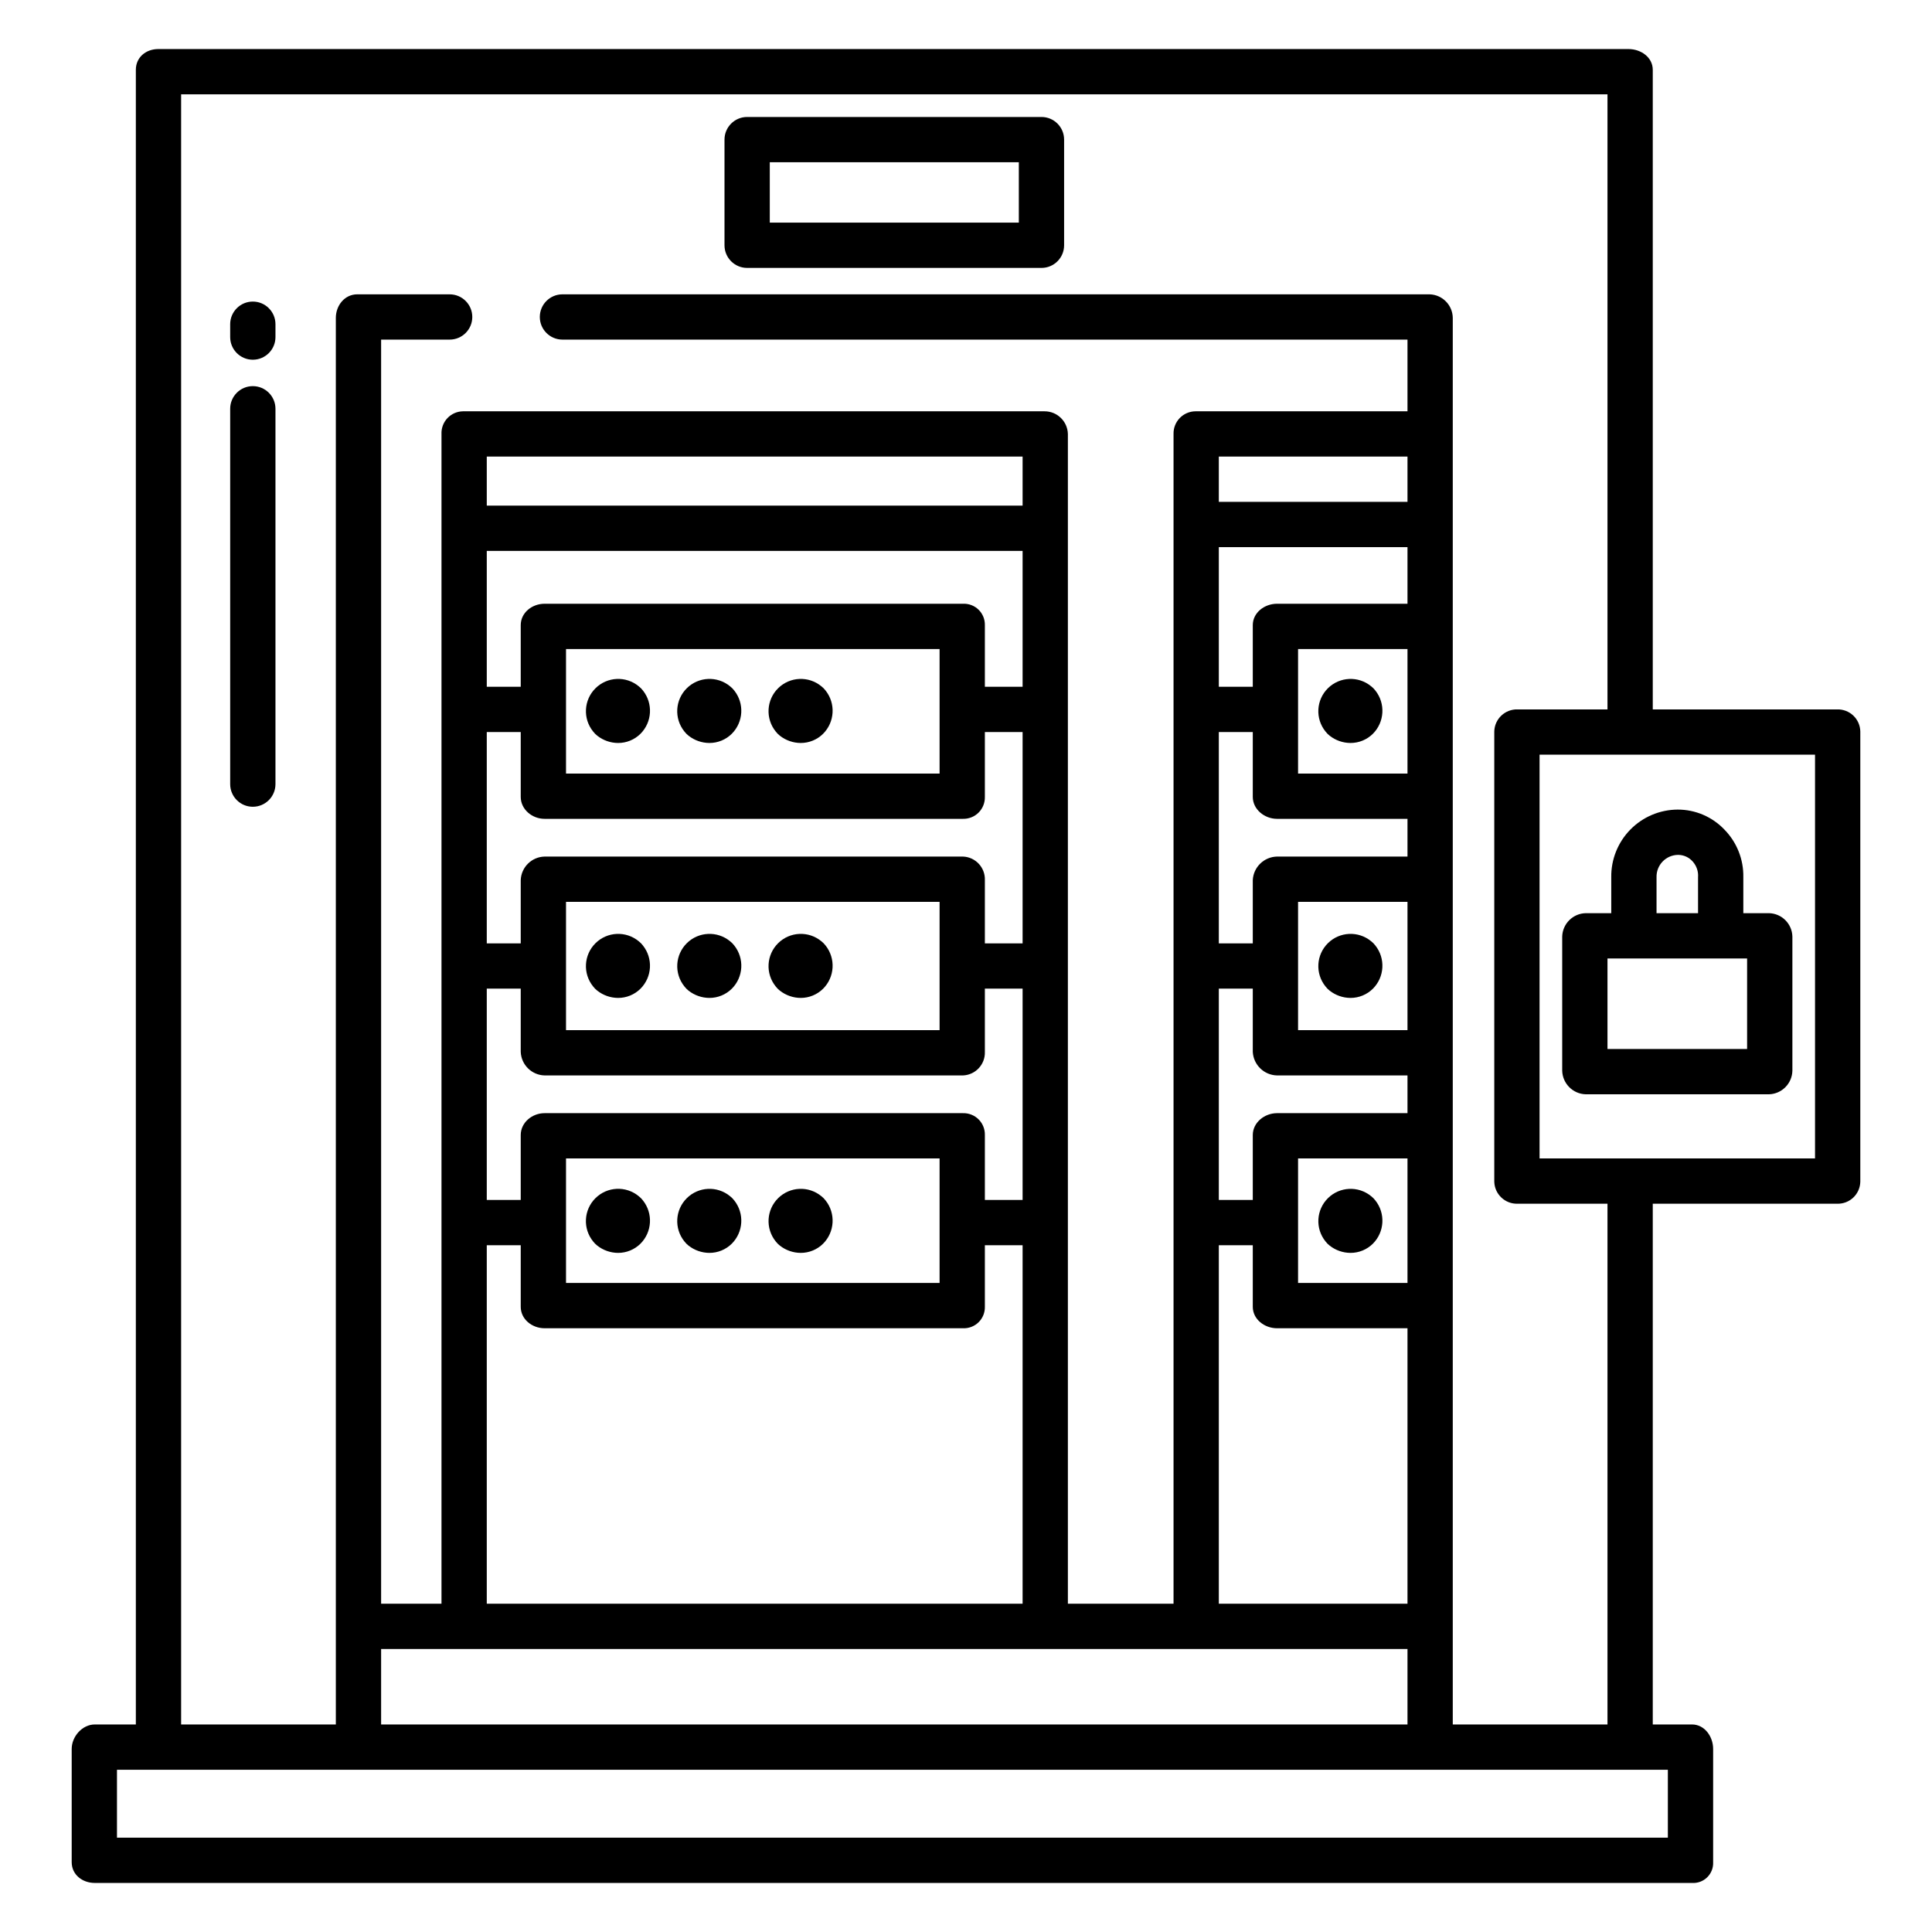
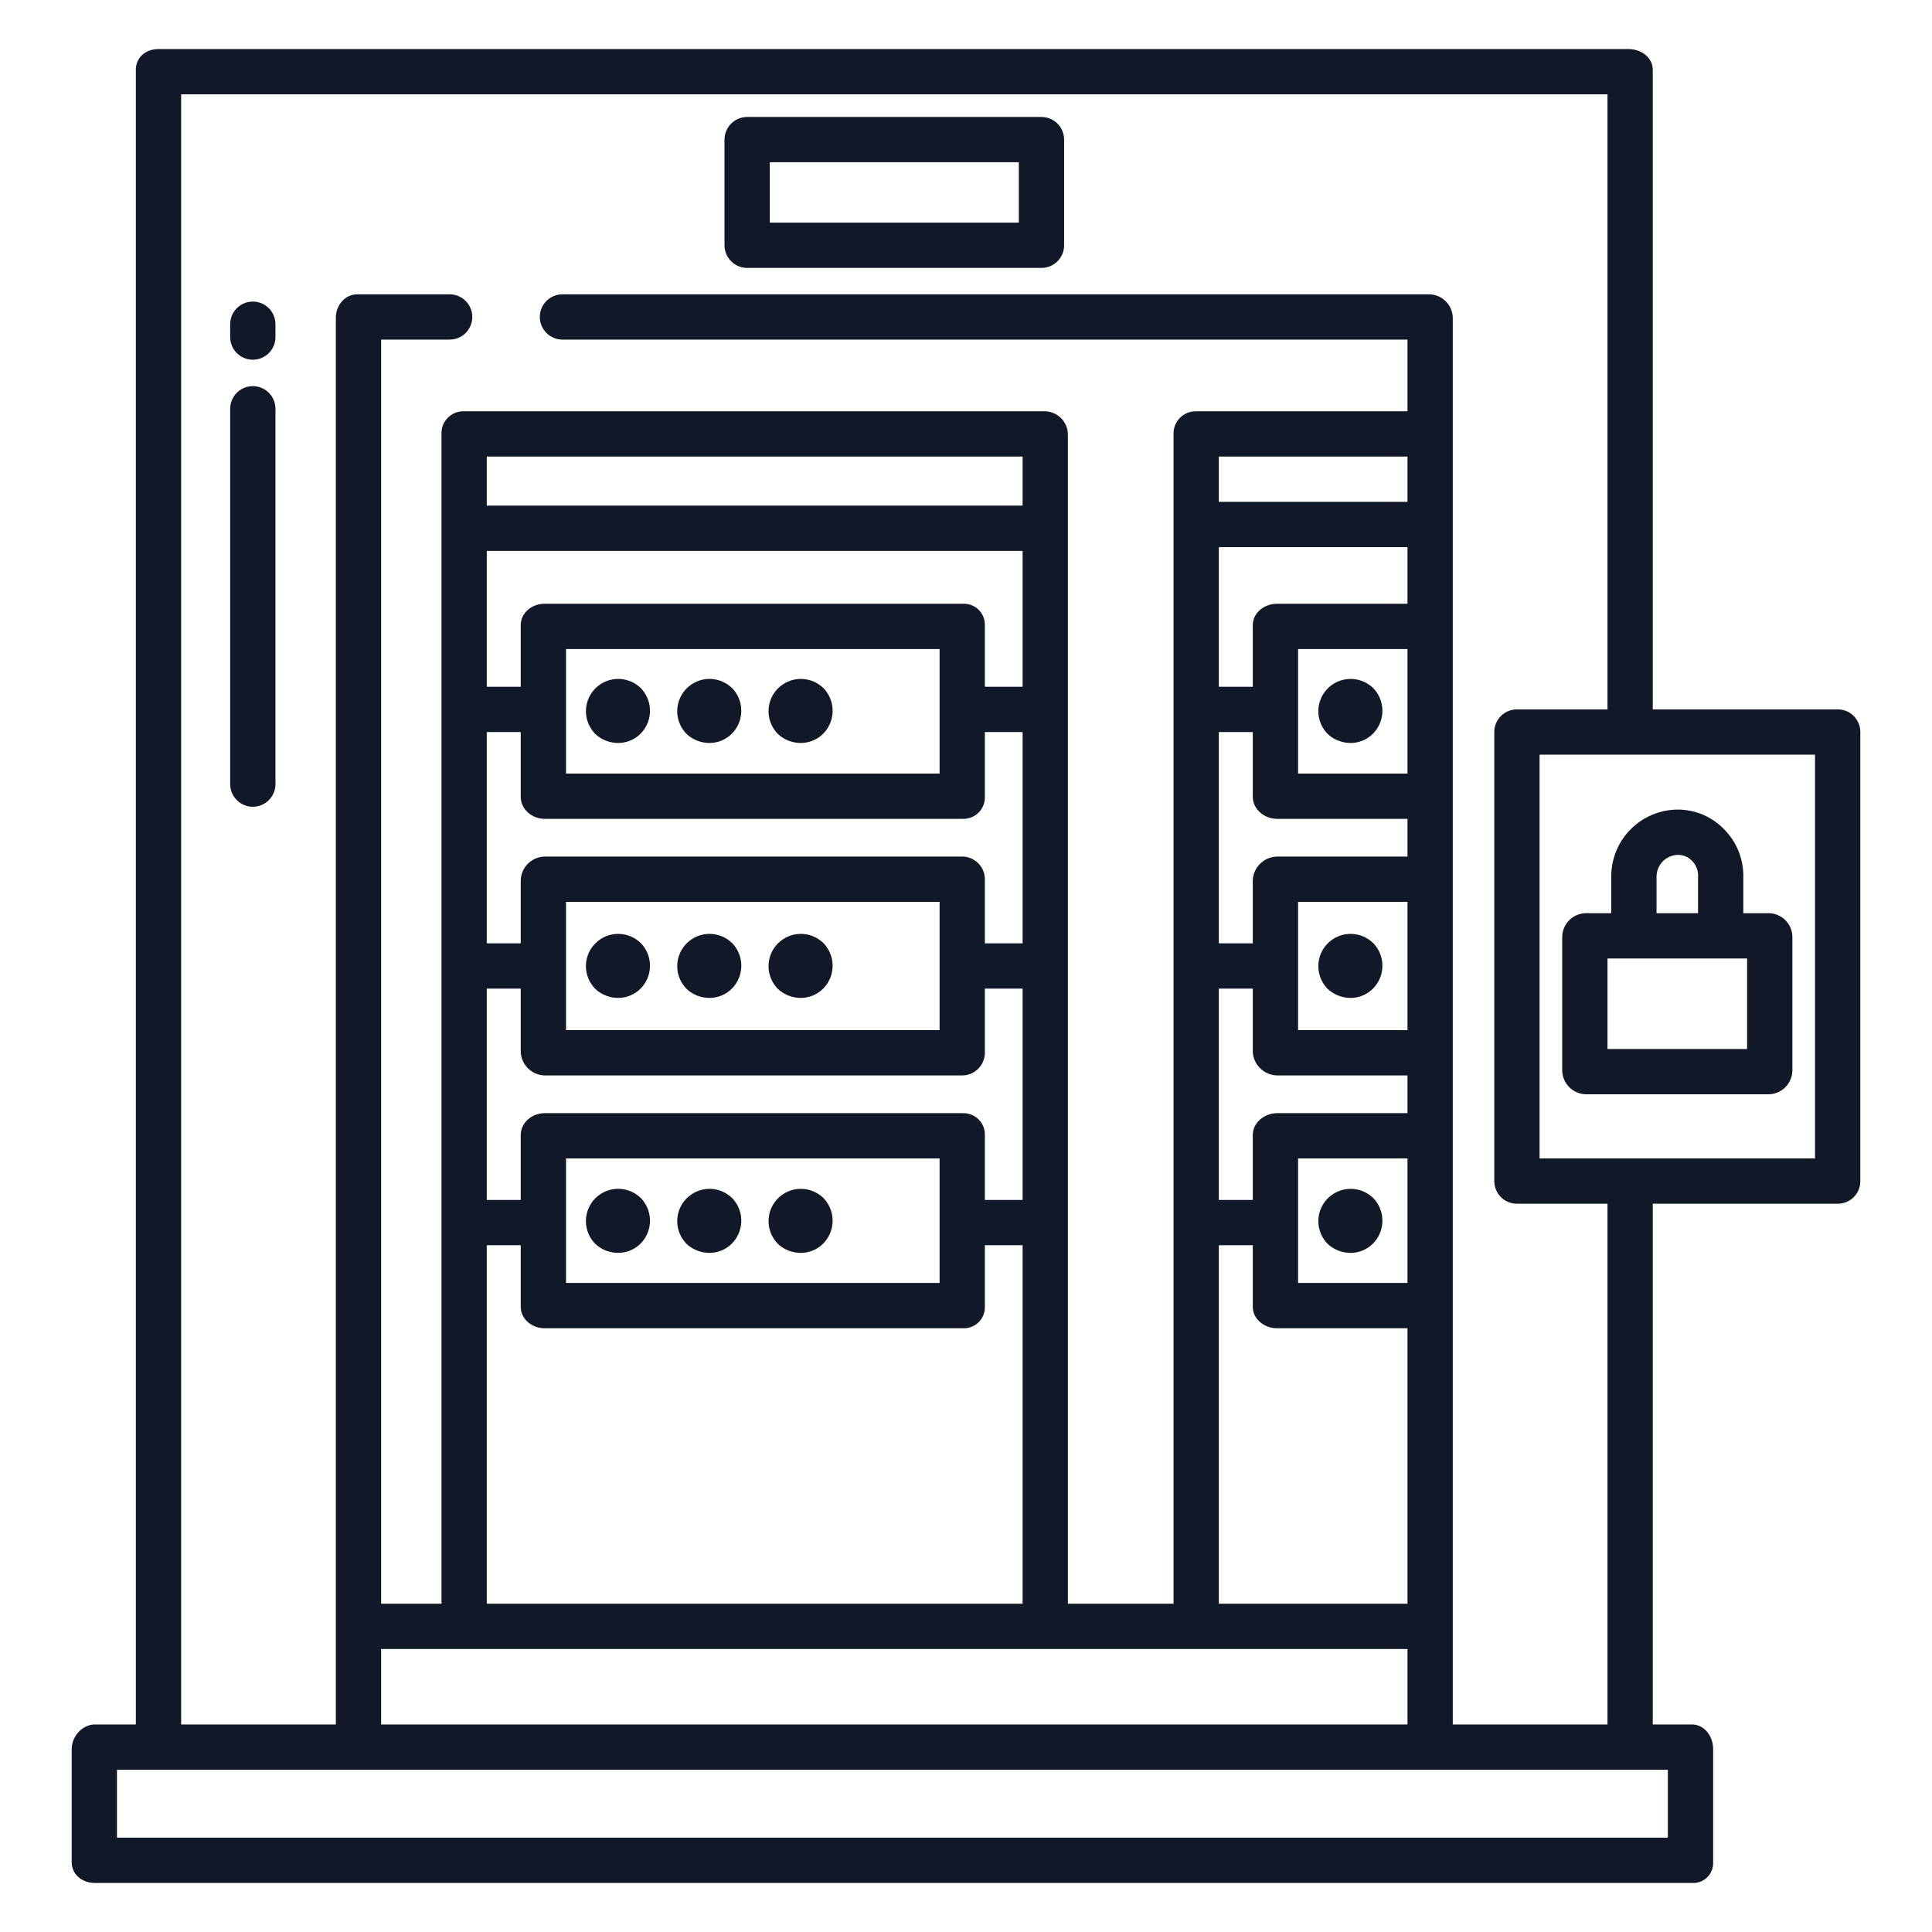
- <svg xmlns="http://www.w3.org/2000/svg" id="Layer_1" data-name="Layer 1" viewBox="0 0 512 512" width="512" height="512">
-   <path d="M198,71h78a6,6,0,0,0,6-6V37a6,6,0,0,0-6-6H198a6,6,0,0,0-6,6V65A6,6,0,0,0,198,71Zm6-28h66V59H204Z" />
-   <path d="M420.25,290h48.54a6.392,6.392,0,0,0,6.21-6.24V248.19a6.347,6.347,0,0,0-6.21-6.19H462v-9.52a17.54,17.54,0,0,0-5.033-12.653,17.044,17.044,0,0,0-12.354-5.277A17.682,17.682,0,0,0,427,232.48V242h-6.75a6.382,6.382,0,0,0-6.25,6.19v35.57A6.427,6.427,0,0,0,420.25,290ZM439,232.48a5.765,5.765,0,0,1,5.725-5.93,5.153,5.153,0,0,1,3.86,1.762A5.572,5.572,0,0,1,450,232.48V242H439ZM426,254h37v24H426Z" />
-   <path d="M67,79.92a6,6,0,0,0-6,6v3.41a6,6,0,0,0,12,0V85.92A6,6,0,0,0,67,79.92Z" />
-   <path d="M67,102.33a6,6,0,0,0-6,6V207.8a6,6,0,0,0,12,0V108.33A6,6,0,0,0,67,102.33Z" />
-   <path d="M158.282,330.1a9,9,0,0,0,5.517,1.928,8.4,8.4,0,0,0,5.934-2.439,8.63,8.63,0,0,0,.654-11.457,6.01,6.01,0,0,0-1.13-1.14,8.555,8.555,0,0,0-12.075,12A6.032,6.032,0,0,0,158.282,330.1Z" />
-   <path d="M182.481,330.107a9.009,9.009,0,0,0,5.513,1.921,8.4,8.4,0,0,0,5.944-2.445,8.631,8.631,0,0,0,.649-11.45,6.01,6.01,0,0,0-1.13-1.14,8.559,8.559,0,0,0-12.094,11.985A6.007,6.007,0,0,0,182.481,330.107Z" />
-   <path d="M206.681,330.107a9.009,9.009,0,0,0,5.513,1.921,8.4,8.4,0,0,0,5.944-2.445,8.631,8.631,0,0,0,.649-11.45,6.01,6.01,0,0,0-1.13-1.14,8.559,8.559,0,0,0-12.094,11.985A6.007,6.007,0,0,0,206.681,330.107Z" />
-   <path d="M158.282,262.531a9,9,0,0,0,5.517,1.928,8.4,8.4,0,0,0,5.94-2.444,8.619,8.619,0,0,0,.641-11.451,6.022,6.022,0,0,0-1.111-1.122,8.551,8.551,0,0,0-12.081,11.985A6.019,6.019,0,0,0,158.282,262.531Z" />
-   <path d="M182.481,262.538A9.011,9.011,0,0,0,188,264.459a8.406,8.406,0,0,0,5.95-2.451,8.62,8.62,0,0,0,.635-11.444,6.022,6.022,0,0,0-1.111-1.122,8.555,8.555,0,0,0-12.1,11.974A6.022,6.022,0,0,0,182.481,262.538Z" />
-   <path d="M206.681,262.538a9.011,9.011,0,0,0,5.514,1.921,8.406,8.406,0,0,0,5.95-2.451,8.62,8.62,0,0,0,.635-11.444,6.022,6.022,0,0,0-1.111-1.122,8.555,8.555,0,0,0-12.1,11.974A6.022,6.022,0,0,0,206.681,262.538Z" />
-   <path d="M158.282,194.971A9,9,0,0,0,163.8,196.9a8.4,8.4,0,0,0,5.935-2.439A8.632,8.632,0,0,0,170.387,183a6.007,6.007,0,0,0-1.118-1.129,8.554,8.554,0,0,0-12.087,11.985A5.976,5.976,0,0,0,158.282,194.971Z" />
-   <path d="M182.481,194.978a9.014,9.014,0,0,0,5.513,1.92,8.4,8.4,0,0,0,5.944-2.445A8.632,8.632,0,0,0,194.587,183a6.007,6.007,0,0,0-1.118-1.129,8.558,8.558,0,0,0-12.106,11.974A6.017,6.017,0,0,0,182.481,194.978Z" />
-   <path d="M206.681,194.978a9.012,9.012,0,0,0,5.513,1.92,8.4,8.4,0,0,0,5.944-2.445A8.632,8.632,0,0,0,218.787,183a6.007,6.007,0,0,0-1.118-1.129,8.558,8.558,0,0,0-12.106,11.974A6.017,6.017,0,0,0,206.681,194.978Z" />
-   <path d="M363.357,316.994a8.559,8.559,0,0,0-12.094,11.984,6.007,6.007,0,0,0,1.118,1.129,9.009,9.009,0,0,0,5.513,1.921,8.4,8.4,0,0,0,5.944-2.445,8.631,8.631,0,0,0,.649-11.45A5.976,5.976,0,0,0,363.357,316.994Z" />
-   <path d="M363.369,249.442a8.555,8.555,0,0,0-12.1,11.974,6.022,6.022,0,0,0,1.111,1.122,9.011,9.011,0,0,0,5.514,1.921,8.406,8.406,0,0,0,5.95-2.451,8.62,8.62,0,0,0,.635-11.444A6.022,6.022,0,0,0,363.369,249.442Z" />
-   <path d="M363.369,181.873a8.558,8.558,0,0,0-12.106,11.974,6.017,6.017,0,0,0,1.118,1.131,9.012,9.012,0,0,0,5.513,1.92,8.4,8.4,0,0,0,5.944-2.445A8.632,8.632,0,0,0,364.487,183,6.007,6.007,0,0,0,363.369,181.873Z" />
-   <path d="M486.87,188H438V18.51c0-3.314-3.116-5.51-6.43-5.51H41.96C38.646,13,36,15.2,36,18.51V457H25.13c-3.314,0-6.13,3.176-6.13,6.49v30c0,3.314,2.816,5.51,6.13,5.51H448.4a5.269,5.269,0,0,0,5.6-5.51v-30c0-3.314-2.286-6.49-5.6-6.49H438V319h48.87a5.961,5.961,0,0,0,6.13-5.82V193.82A5.961,5.961,0,0,0,486.87,188ZM48,25H426V188H402.17a6,6,0,0,0-6.17,5.82V313.18a6,6,0,0,0,6.17,5.82H426V457H385V84.25A6.33,6.33,0,0,0,378.87,78H149.056a6,6,0,0,0,0,12H373v19H316.8a5.858,5.858,0,0,0-5.8,6.03V425H283V115.03a6.173,6.173,0,0,0-6.17-6.03H122.7a5.777,5.777,0,0,0-5.7,6.03V425H101V90h18.162a6,6,0,0,0,0-12H94.67C91.356,78,89,80.937,89,84.25V457H48ZM271,146v36H261V165.67a5.55,5.55,0,0,0-5.79-5.67H144.32c-3.314,0-6.32,2.356-6.32,5.67V182h-9V146ZM129,134V121H271v13Zm120,38v33H150V172ZM138,194v17.18c0,3.314,3.006,5.82,6.32,5.82H255.21a5.672,5.672,0,0,0,5.79-5.82V194h10v56H261V233.23a6.026,6.026,0,0,0-5.79-6.23H144.32a6.481,6.481,0,0,0-6.32,6.23V250h-9V194Zm111,45v34H150V239ZM138,262v16.75a6.5,6.5,0,0,0,6.32,6.25H255.21a6.044,6.044,0,0,0,5.79-6.25V262h10v56H261V300.8a5.656,5.656,0,0,0-5.79-5.8H144.32c-3.314,0-6.32,2.486-6.32,5.8V318h-9V262Zm111,45v33H150V307ZM138,330v16.31c0,3.314,3.006,5.69,6.32,5.69H255.21a5.566,5.566,0,0,0,5.79-5.69V330h10v95H129V330ZM373,437v20H101V437Zm-50-12V330h9v16.31c0,3.314,3.106,5.69,6.42,5.69H373v73Zm21-85V307h29v33Zm-5.58-45c-3.314,0-6.42,2.486-6.42,5.8V318h-9V262h9v16.75a6.59,6.59,0,0,0,6.42,6.25H373v10ZM344,273V239h29v34Zm-5.58-46a6.572,6.572,0,0,0-6.42,6.23V250h-9V194h9v17.18c0,3.314,3.106,5.82,6.42,5.82H373v10ZM344,205V172h29v33Zm-5.58-45c-3.314,0-6.42,2.356-6.42,5.67V182h-9V145h50v15ZM323,133V121h50v12ZM442,469v18H31V469Zm39-162H408V200h73Z" />
+ <svg xmlns="http://www.w3.org/2000/svg" width="240" height="240" viewBox="0 0 240 240" fill="none">
+   <path d="M92.812 33.281H129.375C130.121 33.281 130.836 32.985 131.364 32.458C131.891 31.93 132.188 31.215 132.188 30.469V17.344C132.188 16.598 131.891 15.883 131.364 15.355C130.836 14.828 130.121 14.531 129.375 14.531H92.812C92.067 14.531 91.351 14.828 90.824 15.355C90.296 15.883 90 16.598 90 17.344V30.469C90 31.215 90.296 31.93 90.824 32.458C91.351 32.985 92.067 33.281 92.812 33.281ZM95.625 20.156H126.562V27.656H95.625V20.156Z" fill="#111827" />
+   <path d="M196.992 135.937H219.745C220.513 135.916 221.243 135.6 221.785 135.056C222.326 134.512 222.638 133.78 222.656 133.013V116.339C222.637 115.574 222.324 114.845 221.782 114.305C221.24 113.764 220.511 113.454 219.745 113.438H216.562V108.975C216.584 107.879 216.387 106.79 215.982 105.771C215.577 104.753 214.972 103.825 214.203 103.044C213.456 102.261 212.557 101.638 211.562 101.213C210.566 100.787 209.495 100.569 208.412 100.57C207.317 100.574 206.233 100.796 205.223 101.222C204.214 101.647 203.299 102.269 202.531 103.05C201.763 103.832 201.158 104.758 200.75 105.775C200.343 106.792 200.141 107.88 200.156 108.975V113.438H196.992C196.225 113.453 195.493 113.763 194.948 114.303C194.402 114.843 194.085 115.572 194.062 116.339V133.013C194.085 133.782 194.401 134.514 194.945 135.058C195.49 135.602 196.223 135.917 196.992 135.937ZM205.781 108.975C205.771 108.615 205.833 108.257 205.963 107.921C206.093 107.586 206.288 107.28 206.538 107.021C206.788 106.762 207.087 106.555 207.418 106.414C207.749 106.272 208.105 106.198 208.465 106.195C208.808 106.197 209.147 106.271 209.458 106.413C209.77 106.556 210.049 106.763 210.274 107.021C210.512 107.285 210.693 107.594 210.807 107.93C210.921 108.266 210.965 108.621 210.938 108.975V113.438H205.781V108.975ZM199.688 119.063H217.031V130.313H199.688V119.063Z" fill="#111827" />
+   <path d="M31.406 37.462C30.66 37.462 29.945 37.759 29.418 38.286C28.89 38.814 28.594 39.529 28.594 40.275V41.873C28.594 42.619 28.89 43.335 29.418 43.862C29.945 44.39 30.66 44.686 31.406 44.686C32.152 44.686 32.867 44.39 33.395 43.862C33.922 43.335 34.219 42.619 34.219 41.873V40.275C34.219 39.529 33.922 38.814 33.395 38.286C32.867 37.759 32.152 37.462 31.406 37.462Z" fill="#111827" />
+   <path d="M31.406 47.967C30.66 47.967 29.945 48.264 29.418 48.791C28.89 49.318 28.594 50.034 28.594 50.78V97.406C28.594 98.152 28.89 98.868 29.418 99.395C29.945 99.922 30.66 100.219 31.406 100.219C32.152 100.219 32.867 99.922 33.395 99.395C33.922 98.868 34.219 98.152 34.219 97.406V50.78C34.219 50.034 33.922 49.318 33.395 48.791C32.867 48.264 32.152 47.967 31.406 47.967Z" fill="#111827" />
+   <path d="M74.195 154.734C74.932 155.315 75.842 155.633 76.781 155.638C77.823 155.64 78.823 155.229 79.562 154.495C80.263 153.793 80.681 152.858 80.738 151.868C80.794 150.878 80.485 149.902 79.869 149.124C79.717 148.923 79.539 148.744 79.339 148.59C78.572 147.959 77.597 147.635 76.604 147.682C75.611 147.729 74.671 148.143 73.966 148.843C73.261 149.544 72.841 150.481 72.788 151.474C72.735 152.466 73.053 153.443 73.679 154.215C73.828 154.41 74.001 154.584 74.195 154.734V154.734Z" fill="#111827" />
+   <path d="M85.538 154.738C86.276 155.316 87.185 155.633 88.122 155.638C89.166 155.641 90.168 155.228 90.909 154.492C91.608 153.79 92.025 152.856 92.081 151.866C92.137 150.877 91.828 149.902 91.213 149.125C91.061 148.924 90.883 148.744 90.683 148.59C89.915 147.961 88.942 147.639 87.951 147.686C86.96 147.733 86.021 148.145 85.316 148.844C84.611 149.542 84.19 150.477 84.134 151.468C84.079 152.459 84.392 153.435 85.014 154.208C85.165 154.407 85.341 154.585 85.538 154.738V154.738Z" fill="#111827" />
+   <path d="M96.882 154.738C97.619 155.316 98.528 155.633 99.466 155.638C100.51 155.641 101.512 155.228 102.252 154.492C102.951 153.79 103.369 152.856 103.425 151.866C103.481 150.877 103.172 149.902 102.556 149.125C102.405 148.924 102.226 148.744 102.027 148.59C101.259 147.961 100.286 147.639 99.295 147.686C98.303 147.733 97.365 148.145 96.66 148.844C95.955 149.542 95.534 150.477 95.478 151.468C95.422 152.459 95.736 153.435 96.358 154.208C96.508 154.407 96.684 154.585 96.882 154.738V154.738Z" fill="#111827" />
+   <path d="M74.195 123.061C74.932 123.642 75.842 123.96 76.781 123.965C77.824 123.967 78.826 123.555 79.565 122.82C80.265 122.118 80.682 121.183 80.738 120.193C80.793 119.203 80.483 118.228 79.866 117.452C79.716 117.254 79.541 117.078 79.345 116.926C78.578 116.293 77.604 115.968 76.611 116.014C75.618 116.059 74.677 116.472 73.971 117.172C73.265 117.872 72.845 118.81 72.791 119.802C72.738 120.795 73.055 121.772 73.682 122.544C73.83 122.738 74.002 122.912 74.195 123.061V123.061Z" fill="#111827" />
+   <path d="M85.538 123.065C86.276 123.644 87.187 123.961 88.125 123.965C88.643 123.966 89.155 123.865 89.634 123.668C90.112 123.471 90.548 123.182 90.914 122.816C91.613 122.114 92.029 121.18 92.084 120.191C92.139 119.202 91.828 118.227 91.212 117.452C91.062 117.254 90.887 117.078 90.691 116.926C89.925 116.294 88.951 115.968 87.958 116.013C86.965 116.058 86.025 116.47 85.318 117.169C84.612 117.868 84.19 118.804 84.135 119.796C84.08 120.788 84.395 121.766 85.019 122.539C85.168 122.736 85.343 122.913 85.538 123.065V123.065Z" fill="#111827" />
+   <path d="M96.882 123.065C97.62 123.643 98.529 123.96 99.466 123.965C99.984 123.966 100.497 123.865 100.975 123.668C101.454 123.471 101.889 123.182 102.256 122.816C102.954 122.114 103.37 121.18 103.425 120.191C103.48 119.202 103.17 118.227 102.553 117.452C102.403 117.254 102.228 117.078 102.032 116.926C101.266 116.294 100.292 115.968 99.299 116.013C98.307 116.058 97.366 116.47 96.66 117.169C95.953 117.868 95.532 118.804 95.476 119.796C95.421 120.788 95.736 121.766 96.361 122.539C96.51 122.736 96.686 122.913 96.882 123.065V123.065Z" fill="#111827" />
+   <path d="M74.195 91.393C74.932 91.974 75.843 92.292 76.781 92.297C77.823 92.299 78.824 91.888 79.563 91.154C80.264 90.451 80.682 89.516 80.739 88.526C80.795 87.535 80.486 86.558 79.869 85.781C79.719 85.582 79.542 85.404 79.345 85.252C78.578 84.62 77.604 84.296 76.611 84.341C75.618 84.387 74.678 84.8 73.972 85.499C73.266 86.199 72.846 87.136 72.792 88.128C72.737 89.121 73.054 90.098 73.679 90.87C73.827 91.066 74.001 91.242 74.195 91.393Z" fill="#111827" />
+   <path d="M85.538 91.396C86.276 91.974 87.185 92.291 88.122 92.296C89.166 92.298 90.168 91.886 90.909 91.15C91.608 90.448 92.025 89.513 92.081 88.523C92.138 87.534 91.828 86.558 91.213 85.781C91.062 85.582 90.886 85.404 90.689 85.252C89.922 84.62 88.948 84.296 87.956 84.341C86.964 84.386 86.023 84.798 85.317 85.496C84.611 86.195 84.189 87.13 84.133 88.122C84.077 89.114 84.391 90.091 85.014 90.865C85.164 91.064 85.341 91.243 85.538 91.396Z" fill="#111827" />
+   <path d="M96.882 91.396C97.62 91.974 98.529 92.291 99.466 92.296C100.51 92.298 101.512 91.886 102.252 91.15C102.952 90.448 103.369 89.513 103.425 88.523C103.481 87.534 103.172 86.558 102.557 85.781C102.406 85.582 102.23 85.404 102.032 85.252C101.266 84.62 100.292 84.296 99.3 84.341C98.307 84.386 97.367 84.798 96.661 85.496C95.954 86.195 95.533 87.13 95.477 88.122C95.421 89.114 95.735 90.091 96.358 90.865C96.508 91.064 96.684 91.243 96.882 91.396V91.396Z" fill="#111827" />
+   <path d="M170.324 148.591C169.556 147.962 168.583 147.64 167.592 147.687C166.601 147.734 165.662 148.147 164.958 148.845C164.253 149.543 163.832 150.478 163.776 151.469C163.72 152.459 164.033 153.435 164.654 154.208C164.805 154.407 164.981 154.585 165.179 154.738C165.916 155.316 166.825 155.633 167.763 155.638C168.807 155.641 169.809 155.228 170.549 154.492C171.248 153.79 171.665 152.856 171.721 151.866C171.778 150.877 171.469 149.902 170.853 149.125C170.701 148.924 170.523 148.744 170.324 148.591Z" fill="#111827" />
+   <path d="M170.329 116.926C169.563 116.294 168.589 115.968 167.596 116.013C166.603 116.058 165.663 116.47 164.957 117.169C164.25 117.868 163.829 118.804 163.773 119.796C163.718 120.788 164.033 121.766 164.657 122.539C164.807 122.736 164.982 122.913 165.178 123.065C165.916 123.643 166.825 123.96 167.763 123.965C168.28 123.966 168.793 123.865 169.272 123.668C169.75 123.471 170.185 123.182 170.552 122.816C171.25 122.114 171.667 121.18 171.722 120.191C171.776 119.202 171.466 118.227 170.85 117.452C170.7 117.254 170.525 117.078 170.329 116.926V116.926Z" fill="#111827" />
+   <path d="M170.329 85.253C169.563 84.621 168.589 84.297 167.597 84.342C166.604 84.387 165.664 84.799 164.958 85.497C164.251 86.196 163.829 87.131 163.773 88.123C163.717 89.115 164.031 90.092 164.655 90.866C164.805 91.065 164.981 91.243 165.179 91.396C165.916 91.974 166.826 92.291 167.763 92.296C168.807 92.298 169.809 91.886 170.549 91.15C171.249 90.448 171.666 89.513 171.722 88.523C171.778 87.534 171.469 86.558 170.853 85.781C170.703 85.583 170.527 85.405 170.329 85.253Z" fill="#111827" />
+   <path d="M228.22 88.125H205.312V8.677C205.312 7.123 203.852 6.094 202.298 6.094H19.669C18.115 6.094 16.875 7.125 16.875 8.677V214.219H11.78C10.226 214.219 8.906 215.707 8.906 217.261V231.323C8.906 232.877 10.226 233.906 11.78 233.906H210.187C210.534 233.928 210.882 233.877 211.208 233.756C211.534 233.635 211.83 233.446 212.078 233.202C212.325 232.958 212.519 232.665 212.646 232.341C212.772 232.017 212.829 231.671 212.812 231.323V217.261C212.812 215.707 211.741 214.219 210.187 214.219H205.312V149.531H228.22C228.588 149.542 228.955 149.479 229.299 149.348C229.643 149.216 229.957 149.018 230.224 148.765C230.491 148.511 230.706 148.207 230.855 147.871C231.004 147.534 231.085 147.171 231.094 146.803V90.853C231.085 90.485 231.004 90.122 230.855 89.786C230.706 89.449 230.491 89.145 230.224 88.892C229.957 88.638 229.643 88.44 229.299 88.308C228.955 88.177 228.588 88.115 228.22 88.125V88.125ZM22.5 11.719H199.688V88.125H188.517C187.772 88.103 187.049 88.379 186.506 88.89C185.964 89.402 185.647 90.108 185.625 90.853V146.803C185.647 147.548 185.964 148.254 186.506 148.766C187.049 149.277 187.772 149.553 188.517 149.531H199.688V214.219H180.469V39.492C180.459 38.728 180.155 37.996 179.62 37.45C179.085 36.905 178.359 36.587 177.595 36.562H69.87C69.124 36.562 68.409 36.859 67.881 37.386C67.354 37.914 67.058 38.629 67.058 39.375C67.058 40.121 67.354 40.836 67.881 41.364C68.409 41.891 69.124 42.188 69.87 42.188H174.844V51.094H148.5C148.135 51.097 147.774 51.173 147.439 51.318C147.103 51.463 146.8 51.673 146.547 51.936C146.294 52.199 146.096 52.51 145.964 52.851C145.833 53.192 145.771 53.555 145.781 53.92V199.219H132.656V53.92C132.639 53.165 132.326 52.446 131.786 51.918C131.245 51.39 130.52 51.094 129.764 51.094H57.516C57.153 51.098 56.795 51.176 56.462 51.321C56.13 51.467 55.83 51.678 55.581 51.941C55.332 52.205 55.138 52.516 55.012 52.856C54.885 53.196 54.828 53.558 54.844 53.92V199.219H47.344V42.188H55.857C56.603 42.188 57.319 41.891 57.846 41.364C58.373 40.836 58.67 40.121 58.67 39.375C58.67 38.629 58.373 37.914 57.846 37.386C57.319 36.859 56.603 36.562 55.857 36.562H44.377C42.823 36.562 41.719 37.939 41.719 39.492V214.219H22.5V11.719ZM127.031 68.438V85.312H122.344V77.658C122.352 77.302 122.287 76.948 122.152 76.618C122.018 76.288 121.818 75.99 121.563 75.74C121.309 75.491 121.006 75.297 120.673 75.17C120.341 75.042 119.985 74.984 119.63 75H67.65C66.097 75 64.688 76.104 64.688 77.658V85.312H60.469V68.438H127.031ZM60.469 62.812V56.719H127.031V62.812H60.469ZM116.719 80.625V96.094H70.312V80.625H116.719ZM64.688 90.938V98.991C64.688 100.544 66.097 101.719 67.65 101.719H119.63C119.989 101.726 120.347 101.661 120.681 101.526C121.014 101.392 121.317 101.191 121.571 100.936C121.825 100.681 122.024 100.377 122.157 100.042C122.29 99.708 122.353 99.35 122.344 98.991V90.938H127.031V117.187H122.344V109.327C122.37 108.58 122.099 107.853 121.59 107.306C121.081 106.759 120.376 106.435 119.63 106.406H67.65C66.877 106.425 66.141 106.737 65.591 107.28C65.04 107.822 64.717 108.554 64.688 109.327V117.187H60.469V90.938H64.688ZM116.719 112.031V127.969H70.312V112.031H116.719ZM64.688 122.812V130.664C64.717 131.437 65.04 132.17 65.59 132.714C66.14 133.258 66.876 133.573 67.65 133.594H119.63C120.377 133.563 121.082 133.237 121.591 132.688C122.099 132.14 122.37 131.412 122.344 130.664V122.812H127.031V149.062H122.344V141C122.353 140.641 122.289 140.284 122.156 139.95C122.023 139.616 121.824 139.313 121.57 139.059C121.316 138.804 121.013 138.604 120.68 138.471C120.346 138.337 119.989 138.273 119.63 138.281H67.65C66.097 138.281 64.688 139.447 64.688 141V149.062H60.469V122.812H64.688ZM116.719 143.906V159.375H70.312V143.906H116.719ZM64.688 154.687V162.333C64.688 163.886 66.097 165 67.65 165H119.63C119.986 165.014 120.341 164.956 120.674 164.827C121.007 164.699 121.31 164.504 121.564 164.254C121.818 164.004 122.019 163.705 122.153 163.374C122.287 163.044 122.352 162.689 122.344 162.333V154.687H127.031V199.219H60.469V154.687H64.688ZM174.844 204.844V214.219H47.344V204.844H174.844ZM151.406 199.219V154.687H155.625V162.333C155.625 163.886 157.081 165 158.634 165H174.844V199.219H151.406ZM161.25 159.375V143.906H174.844V159.375H161.25ZM158.634 138.281C157.081 138.281 155.625 139.447 155.625 141V149.062H151.406V122.812H155.625V130.664C155.665 131.442 155.997 132.176 156.555 132.719C157.113 133.262 157.856 133.575 158.634 133.594H174.844V138.281H158.634ZM161.25 127.969V112.031H174.844V127.969H161.25ZM158.634 106.406C157.857 106.423 157.114 106.734 156.556 107.275C155.998 107.817 155.665 108.55 155.625 109.327V117.187H151.406V90.938H155.625V98.991C155.625 100.544 157.081 101.719 158.634 101.719H174.844V106.406H158.634ZM161.25 96.094V80.625H174.844V96.094H161.25ZM158.634 75C157.081 75 155.625 76.104 155.625 77.658V85.312H151.406V67.969H174.844V75H158.634ZM151.406 62.344V56.719H174.844V62.344H151.406ZM207.188 219.844V228.281H14.531V219.844H207.188ZM225.469 143.906H191.25V93.75H225.469V143.906Z" fill="#111827" />
</svg>
